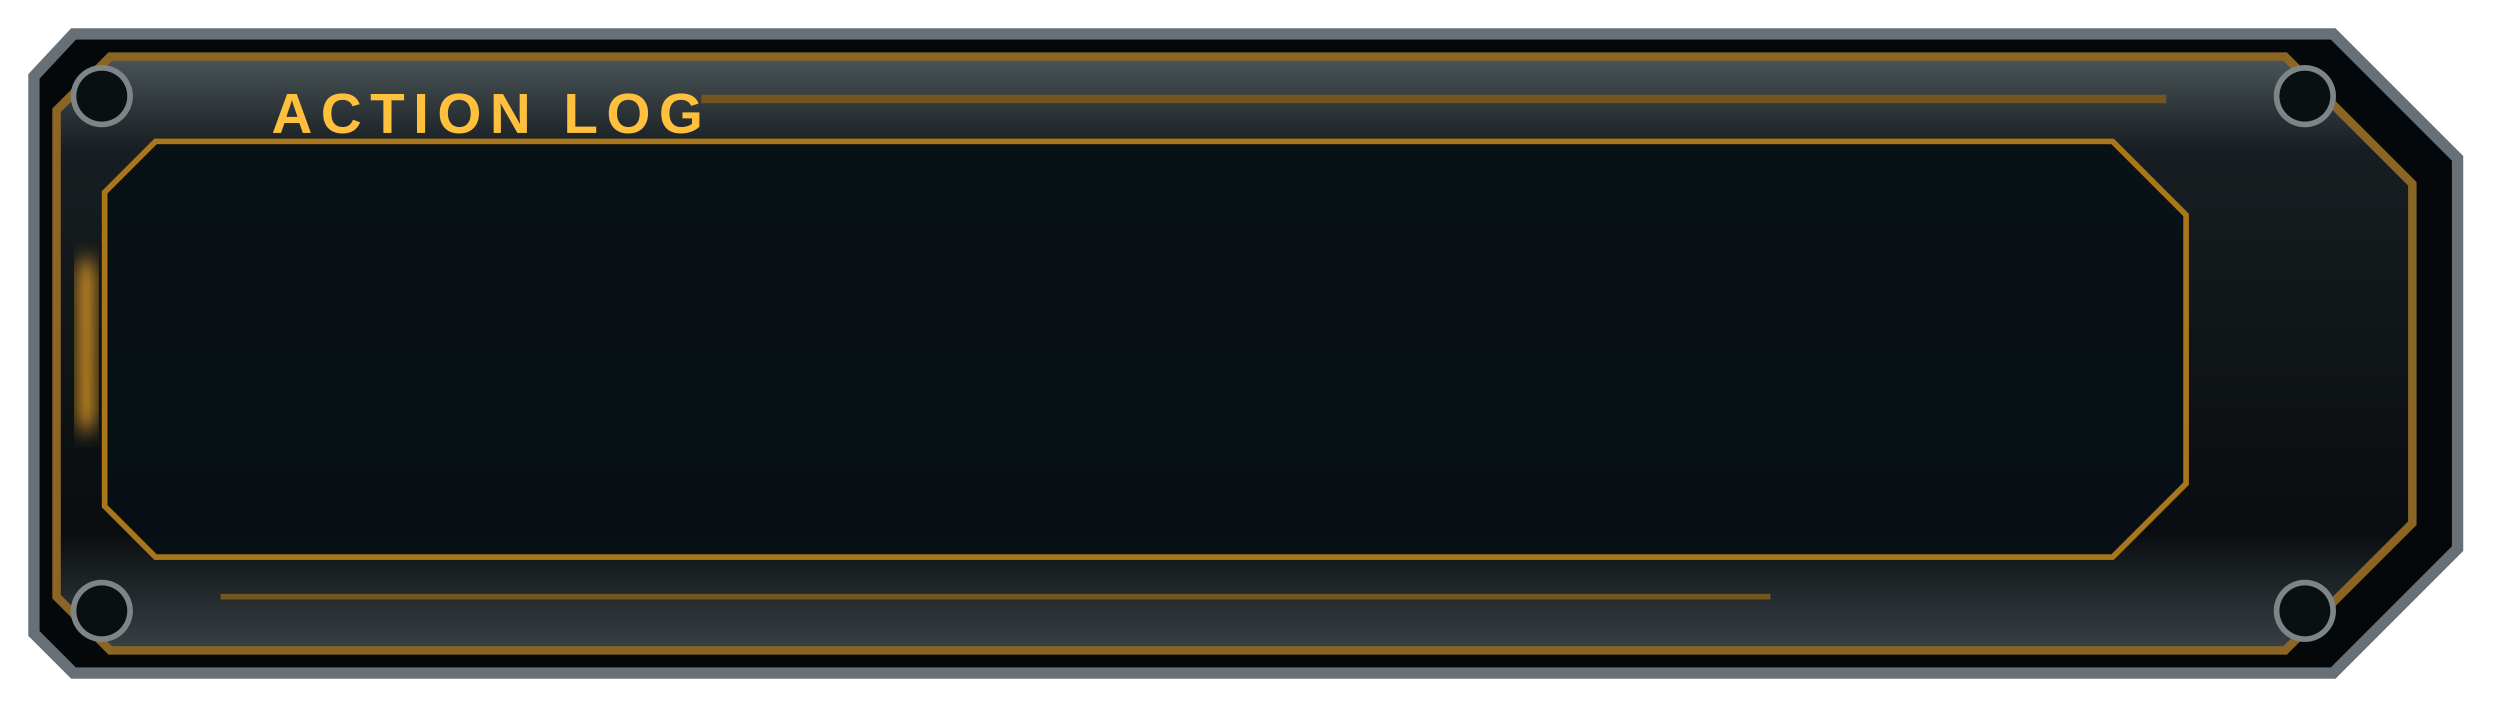
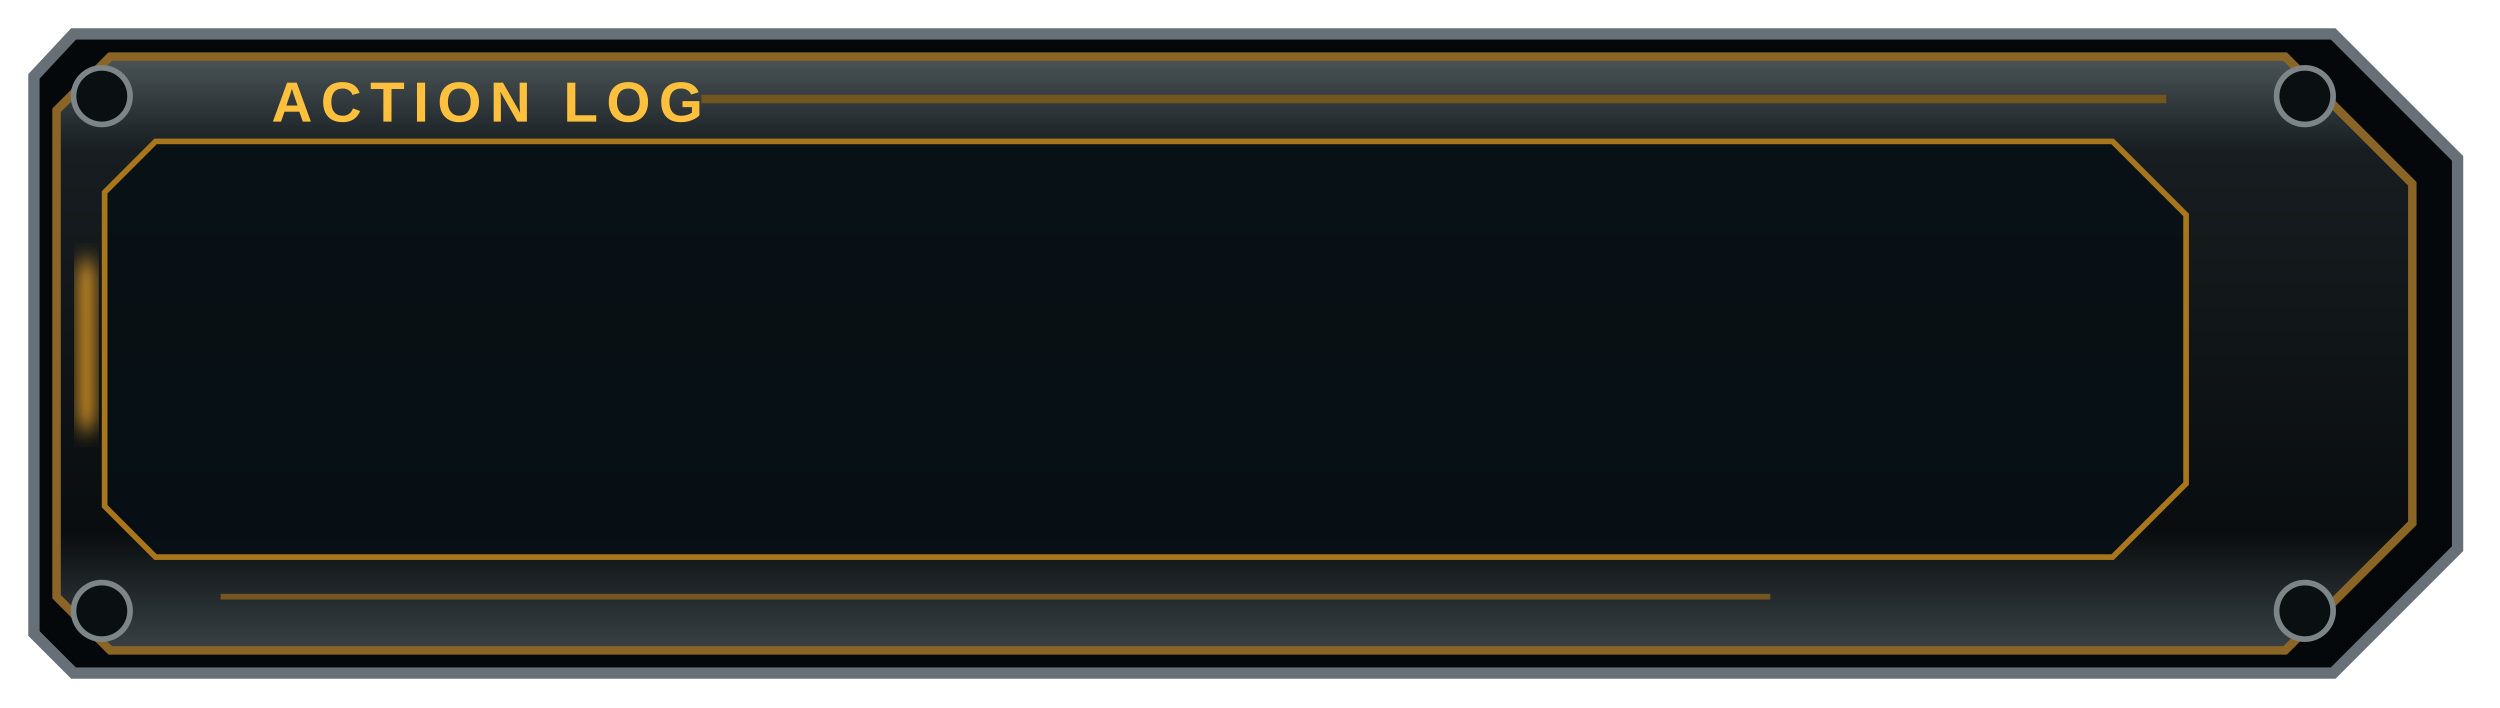
<svg xmlns="http://www.w3.org/2000/svg" viewBox="0 0 884 250">
  <defs>
    <linearGradient id="m" x1="0" y1="0" x2="0" y2="1">
      <stop stop-color="#4b5558" />
      <stop offset=".16" stop-color="#171d20" />
      <stop offset=".8" stop-color="#090d10" />
      <stop offset="1" stop-color="#3a4245" />
    </linearGradient>
    <filter id="g">
      <feGaussianBlur stdDeviation="4" />
    </filter>
  </defs>
  <path d="M26 12h799l44 44v138l-44 44H26L12 224V27z" fill="#04080a" stroke="#667076" stroke-width="4" />
  <path d="M39 20h769l45 45v120l-45 45H39l-19-19V39z" fill="url(#m)" stroke="#8a6525" stroke-width="3" />
  <path d="M55 50h692l26 26v95l-26 26H55l-18-18V68z" fill="#071014" fill-opacity=".9" stroke="#a9761b" stroke-width="2" />
-   <text x="96" y="47" fill="#ffc13d" font-family="Arial,Helvetica,sans-serif" font-size="20" font-weight="900" letter-spacing="3">ACTION LOG</text>
+   <text x="96" y="43" fill="#ffc13d" font-family="Arial,Helvetica,sans-serif" font-size="20" font-weight="900" letter-spacing="3">ACTION LOG</text>
  <path d="M248 35h518" stroke="#72551f" stroke-width="3" />
  <path d="M78 211h548" stroke="#73571e" stroke-width="2" />
  <g fill="#0a1012" stroke="#7e8588" stroke-width="2">
    <circle cx="36" cy="34" r="10" />
    <circle cx="815" cy="34" r="10" />
    <circle cx="36" cy="216" r="10" />
    <circle cx="815" cy="216" r="10" />
  </g>
  <rect x="27" y="92" width="7" height="60" rx="3" fill="#ffae27" filter="url(#g)" />
</svg>
